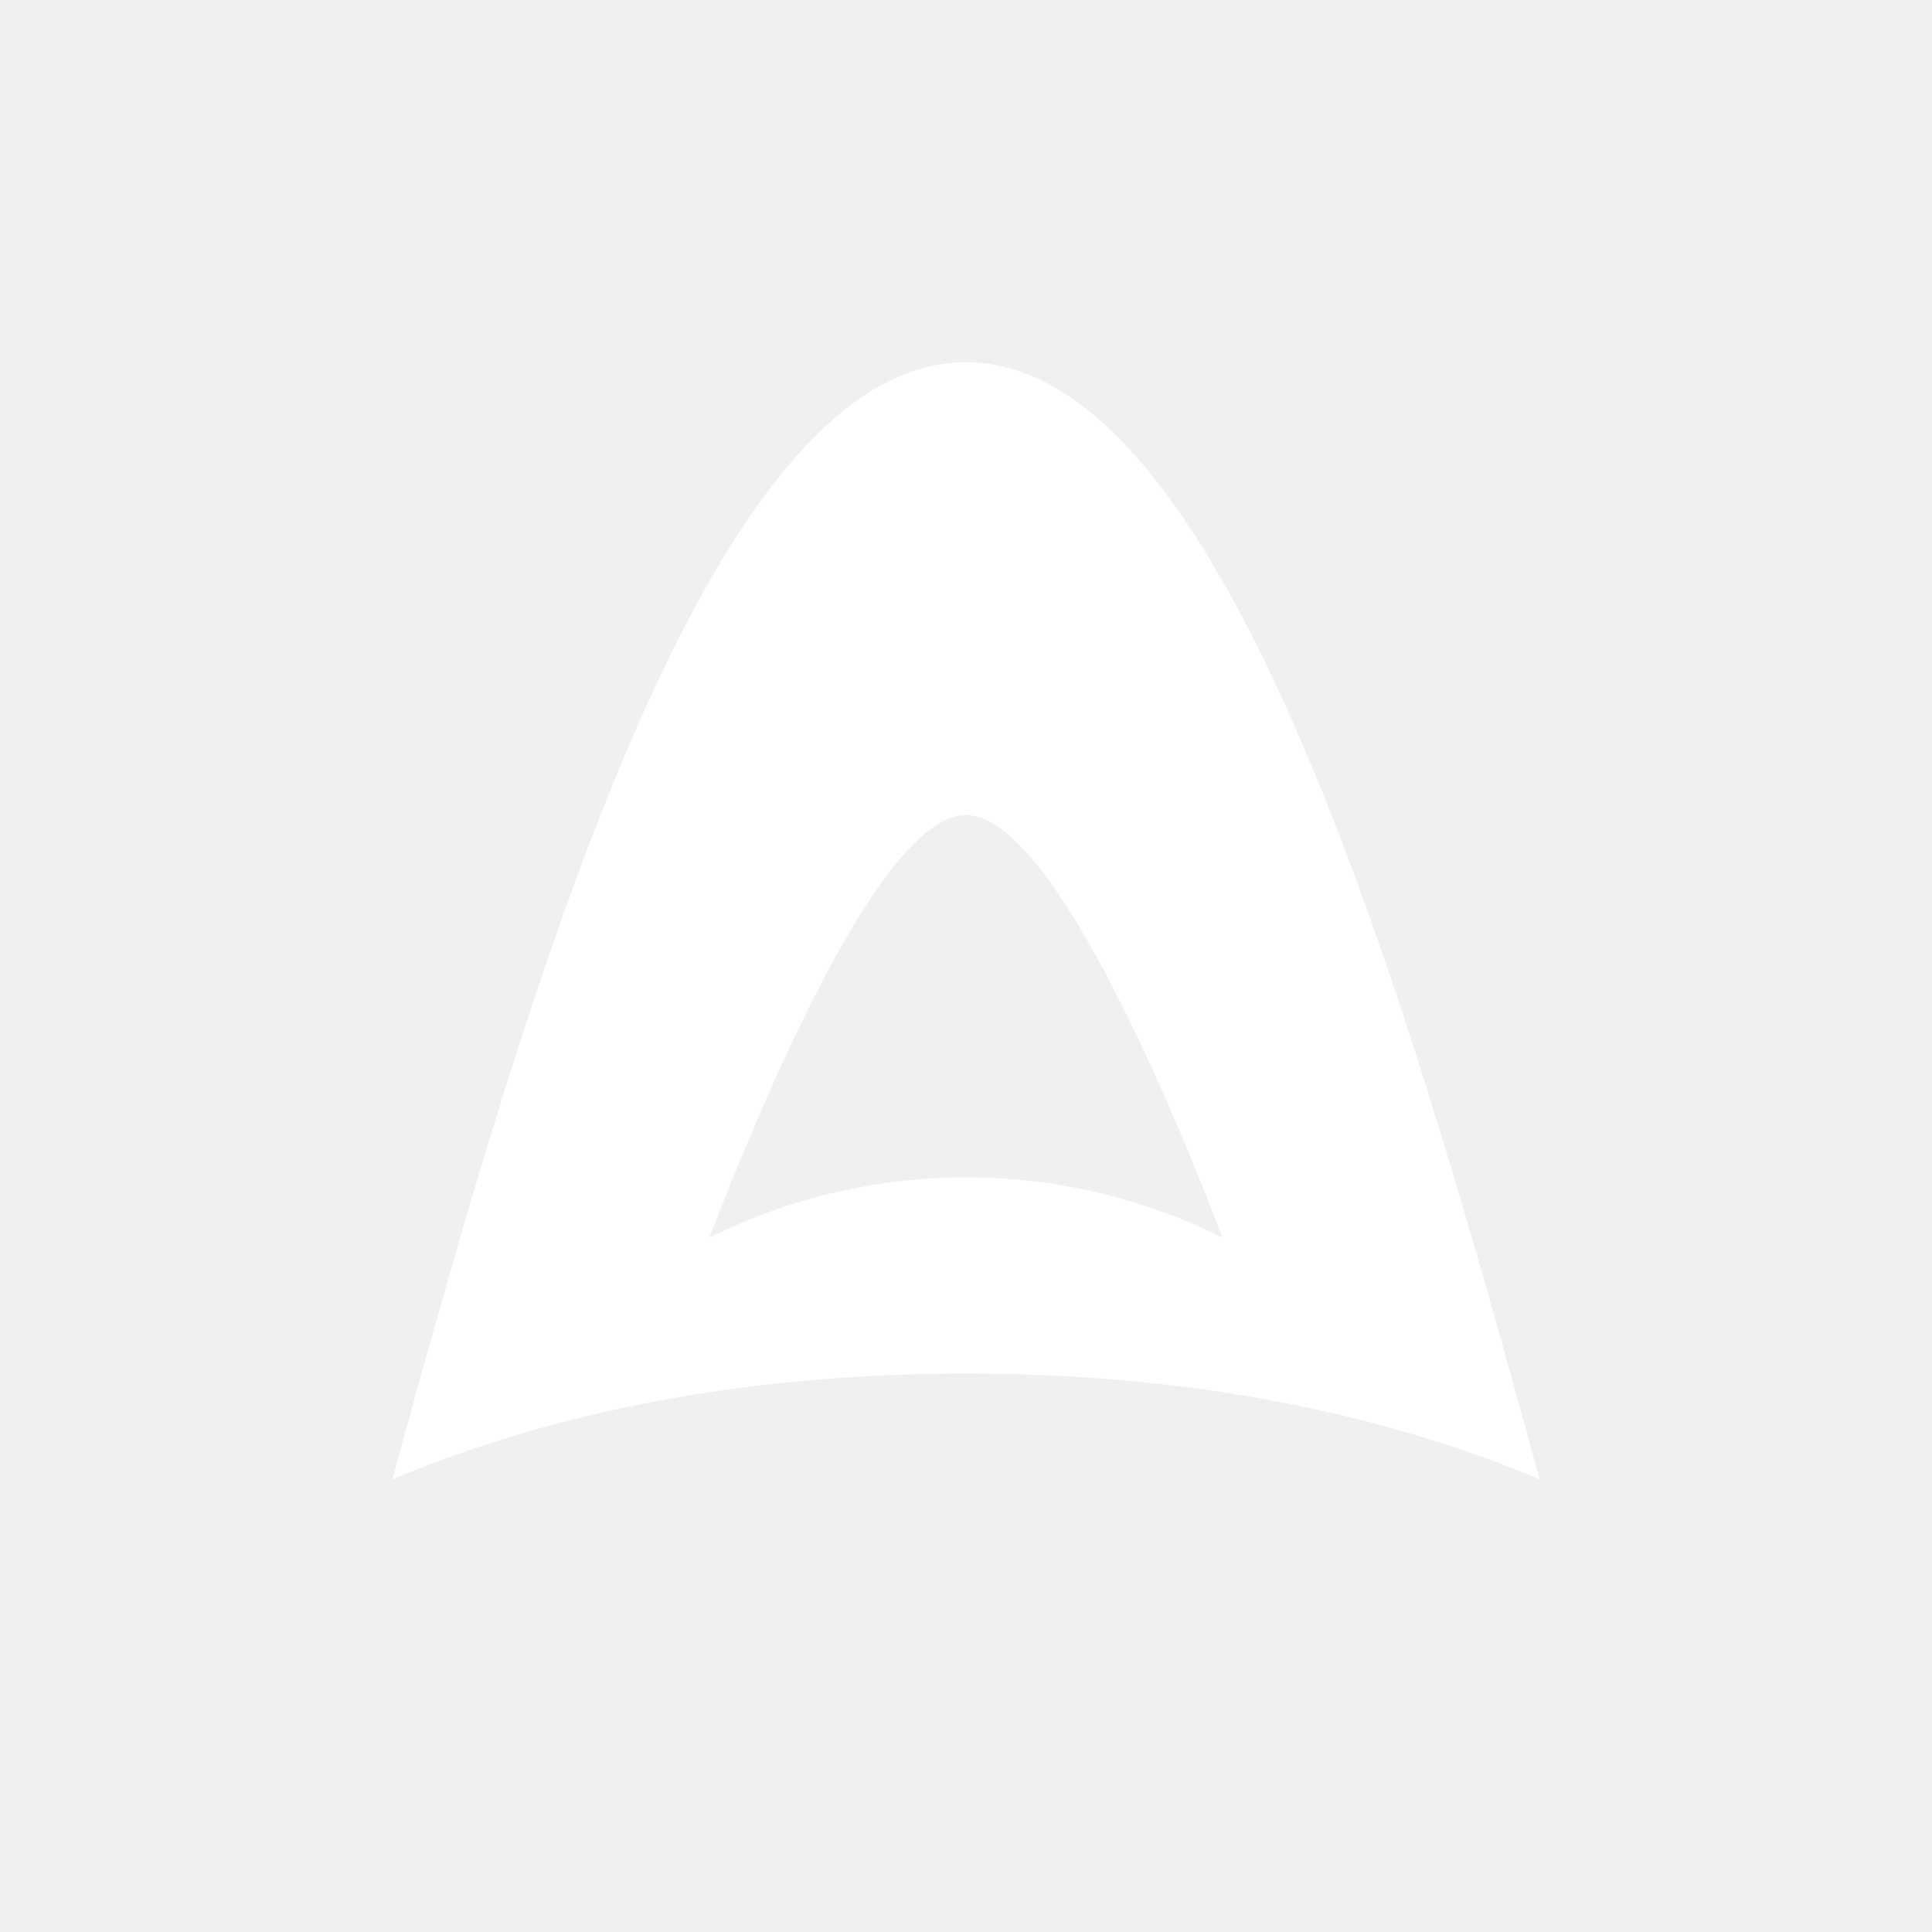
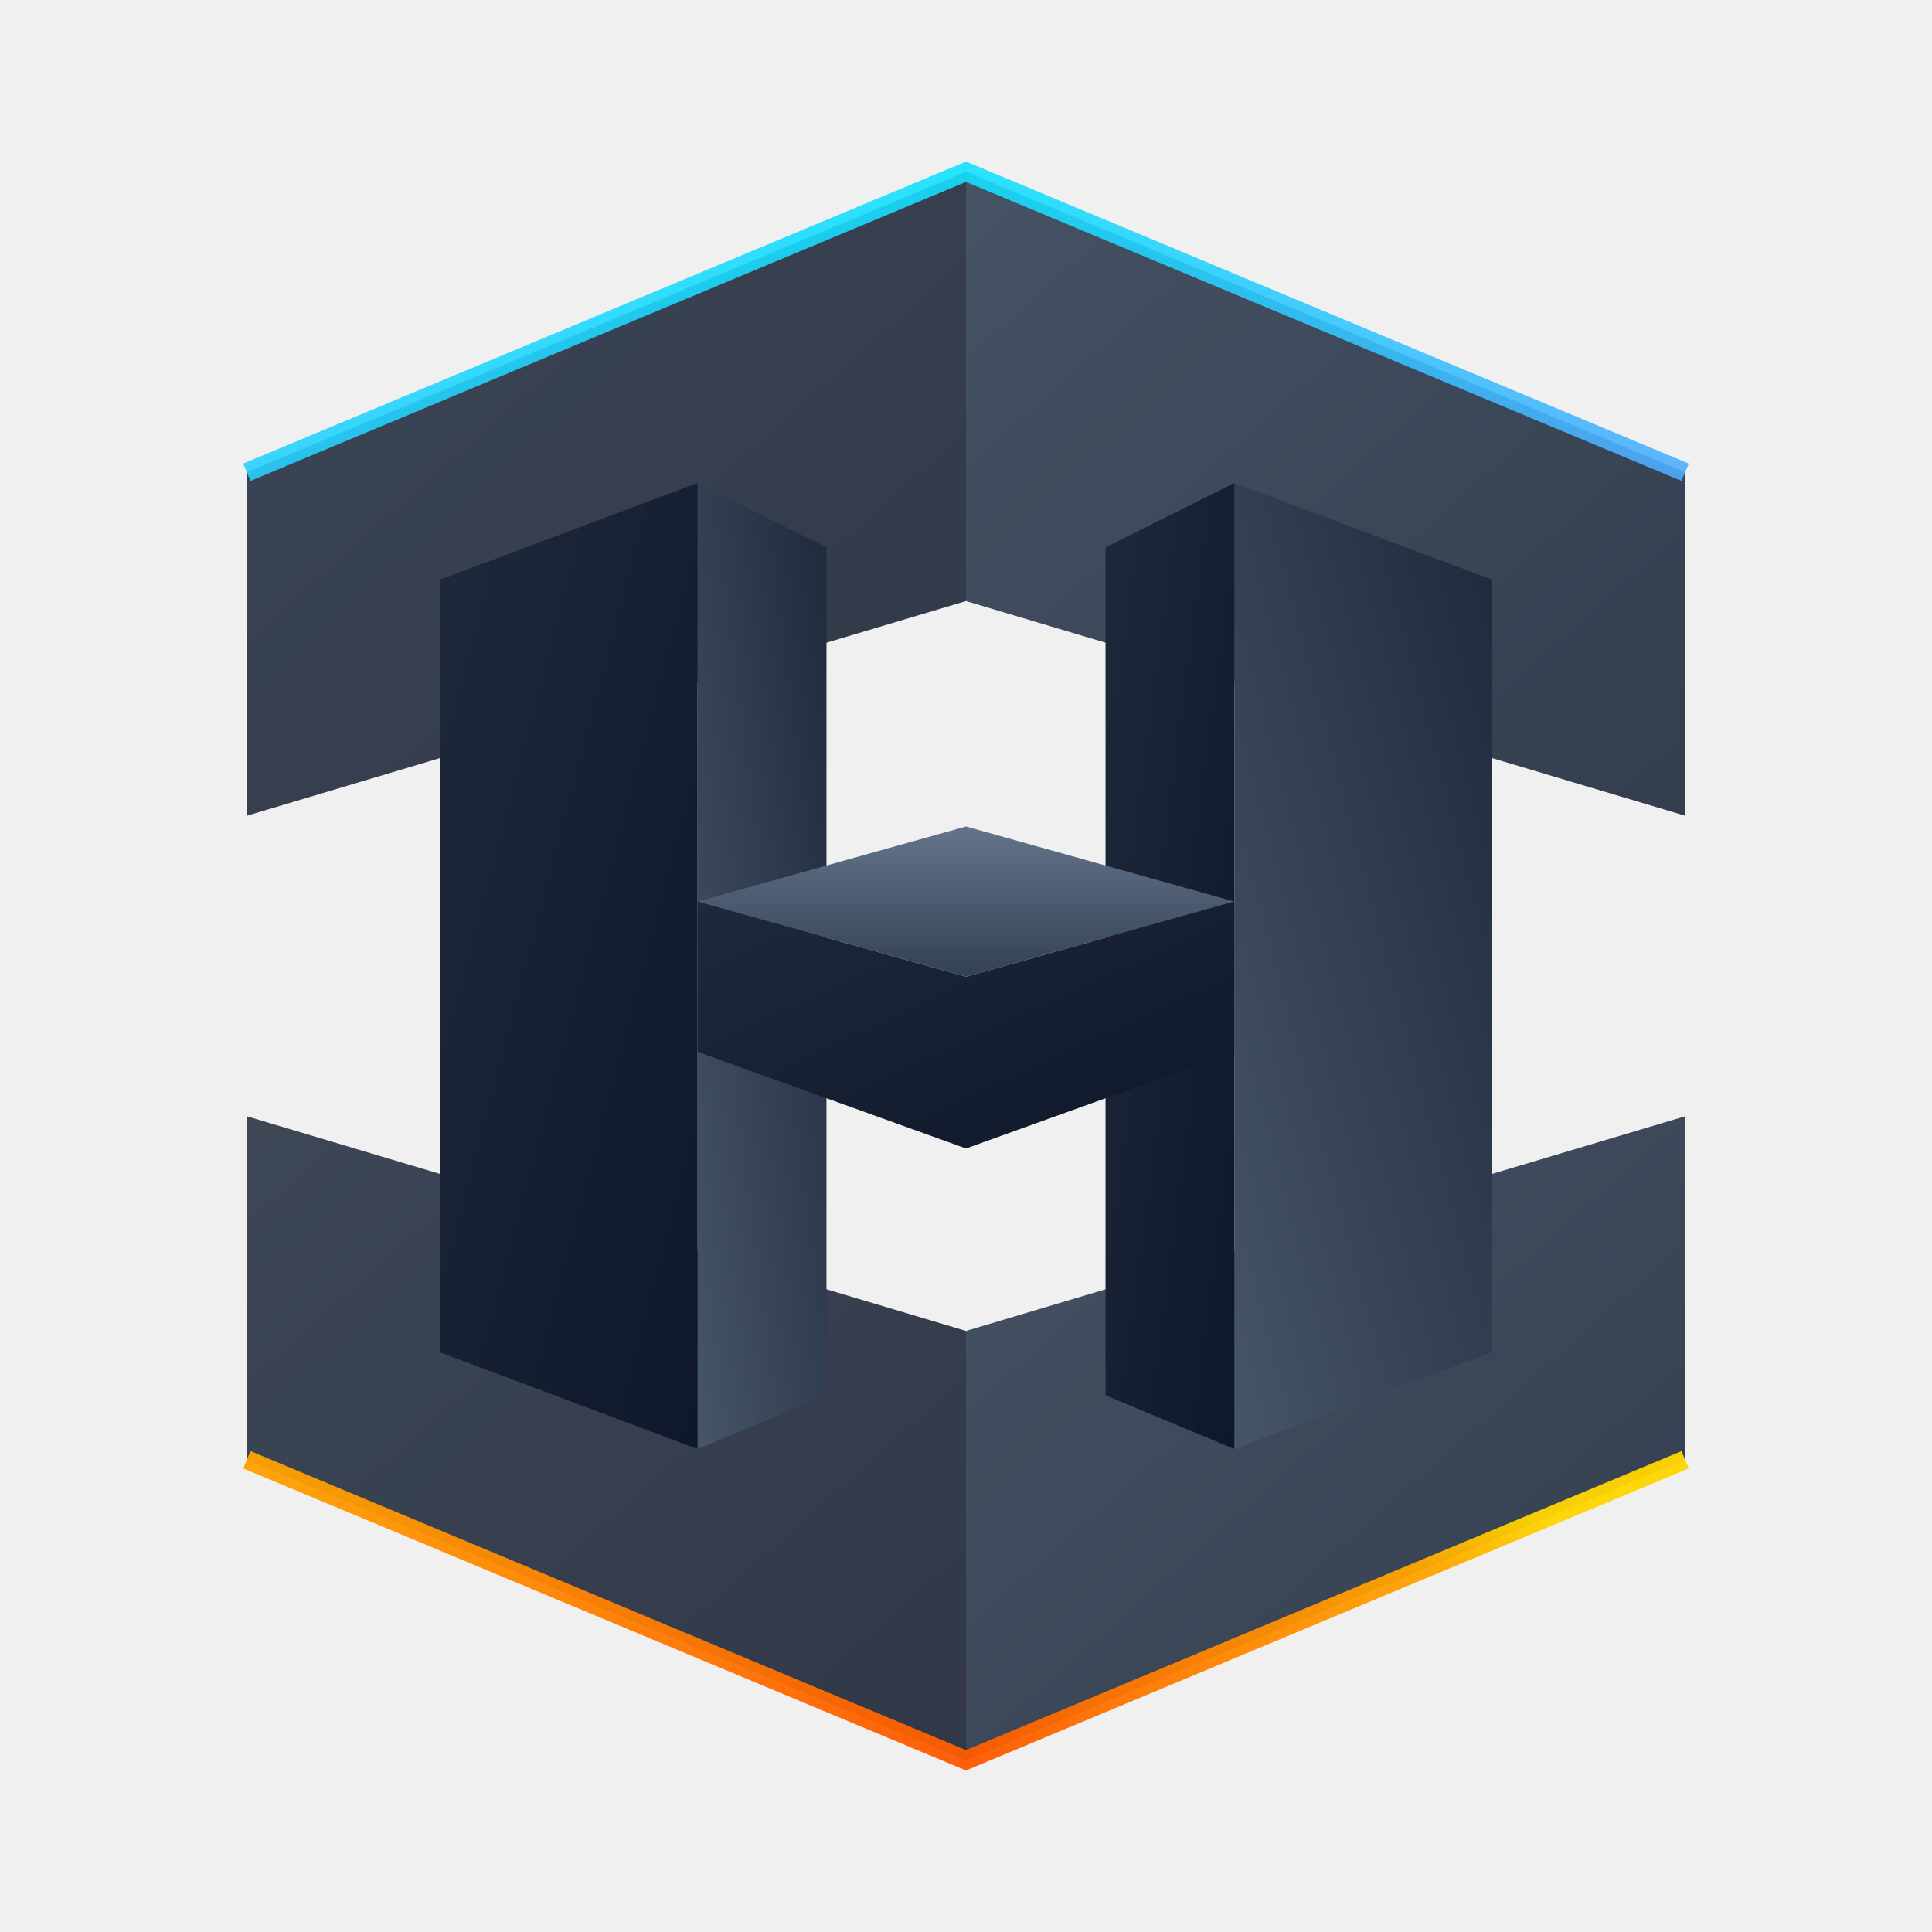
- <svg xmlns="http://www.w3.org/2000/svg" width="64" height="64" viewBox="0 0 64 64" fill="none">
-   <path fill-rule="evenodd" clip-rule="evenodd" d="M32 12C23.5 12 17.5 32.5 13 49C19 46.5 25.5 45.5 32 45.5C38.5 45.5 45 46.5 51 49C46.5 32.5 40.5 12 32 12ZM32 27C34.5 27 38 34.5 40.5 41C37.5 39.5 34.5 39 32 39C29.5 39 26.5 39.5 23.5 41C26 34.5 29.5 27 32 27Z" fill="white" />
+ <svg xmlns="http://www.w3.org/2000/svg" viewBox="0 0 360 360" width="100%" height="100%">
+   <defs>
+     <linearGradient id="forgeMetalLeft" x1="0%" y1="0%" x2="100%" y2="100%">
+       <stop offset="0%" stop-color="#1E293B" />
+       <stop offset="100%" stop-color="#0F172A" />
+     </linearGradient>
+     <linearGradient id="forgeMetalRight" x1="0%" y1="0%" x2="100%" y2="100%">
+       <stop offset="0%" stop-color="#334155" />
+       <stop offset="100%" stop-color="#1E293B" />
+     </linearGradient>
+     <linearGradient id="forgeMetalTop" x1="0%" y1="100%" x2="100%" y2="0%">
+       <stop offset="0%" stop-color="#475569" />
+       <stop offset="100%" stop-color="#1E293B" />
+     </linearGradient>
+     <linearGradient id="forgeMetalHighlight" x1="0%" y1="0%" x2="0%" y2="100%">
+       <stop offset="0%" stop-color="#64748B" />
+       <stop offset="100%" stop-color="#334155" />
+     </linearGradient>
+     <linearGradient id="techCyan" x1="0%" y1="0%" x2="100%" y2="100%">
+       <stop offset="0%" stop-color="#00F2FE" />
+       <stop offset="100%" stop-color="#4FACFE" />
+     </linearGradient>
+     <linearGradient id="flamePrimary" x1="0%" y1="100%" x2="50%" y2="0%">
+       <stop offset="0%" stop-color="#FF3E00" />
+       <stop offset="45%" stop-color="#FF7A00" />
+       <stop offset="85%" stop-color="#FFA800" />
+       <stop offset="100%" stop-color="#FFD600" />
+     </linearGradient>
+     <filter id="softGlow" x="-20%" y="-20%" width="140%" height="140%">
+       <feGaussianBlur stdDeviation="6" result="blur" />
+       <feMerge>
+         <feMergeNode in="blur" />
+         <feMergeNode in="SourceGraphic" />
+       </feMerge>
+     </filter>
+   </defs>
+   <g>
+     <polygon points="180,32 46,88 46,152 180,112" fill="url(#forgeMetalLeft)" opacity="0.85" />
+     <polygon points="180,32 314,88 314,152 180,112" fill="url(#forgeMetalRight)" opacity="0.9" />
+     <polygon points="46,208 46,272 180,328 180,248" fill="url(#forgeMetalLeft)" opacity="0.85" />
+     <polygon points="314,208 314,272 180,328 180,248" fill="url(#forgeMetalRight)" opacity="0.9" />
+     <polyline points="46,88 180,32 314,88" fill="none" stroke="url(#techCyan)" stroke-width="3.5" stroke-linecap="butt" stroke-linejoin="miter" opacity="0.9" />
+     <path d="M82,108 L130,90 L130,270 L82,252 Z" fill="url(#forgeMetalLeft)" />
+     <path d="M130,90 L154,102 L154,260 L130,270 Z" fill="url(#forgeMetalTop)" />
+     <path d="M278,108 L230,90 L230,270 L278,252 Z" fill="url(#forgeMetalTop)" />
+     <path d="M230,90 L206,102 L206,260 L230,270 Z" fill="url(#forgeMetalLeft)" />
+     <polygon points="130,168 180,154 230,168 180,182" fill="url(#forgeMetalHighlight)" />
+     <polygon points="130,168 180,182 230,168 230,196 180,214 130,196" fill="url(#forgeMetalLeft)" />
+     <polyline points="46,272 180,328 314,272" fill="none" stroke="url(#flamePrimary)" stroke-width="3.5" stroke-linecap="butt" stroke-linejoin="miter" opacity="0.95" />
+   </g>
</svg>
